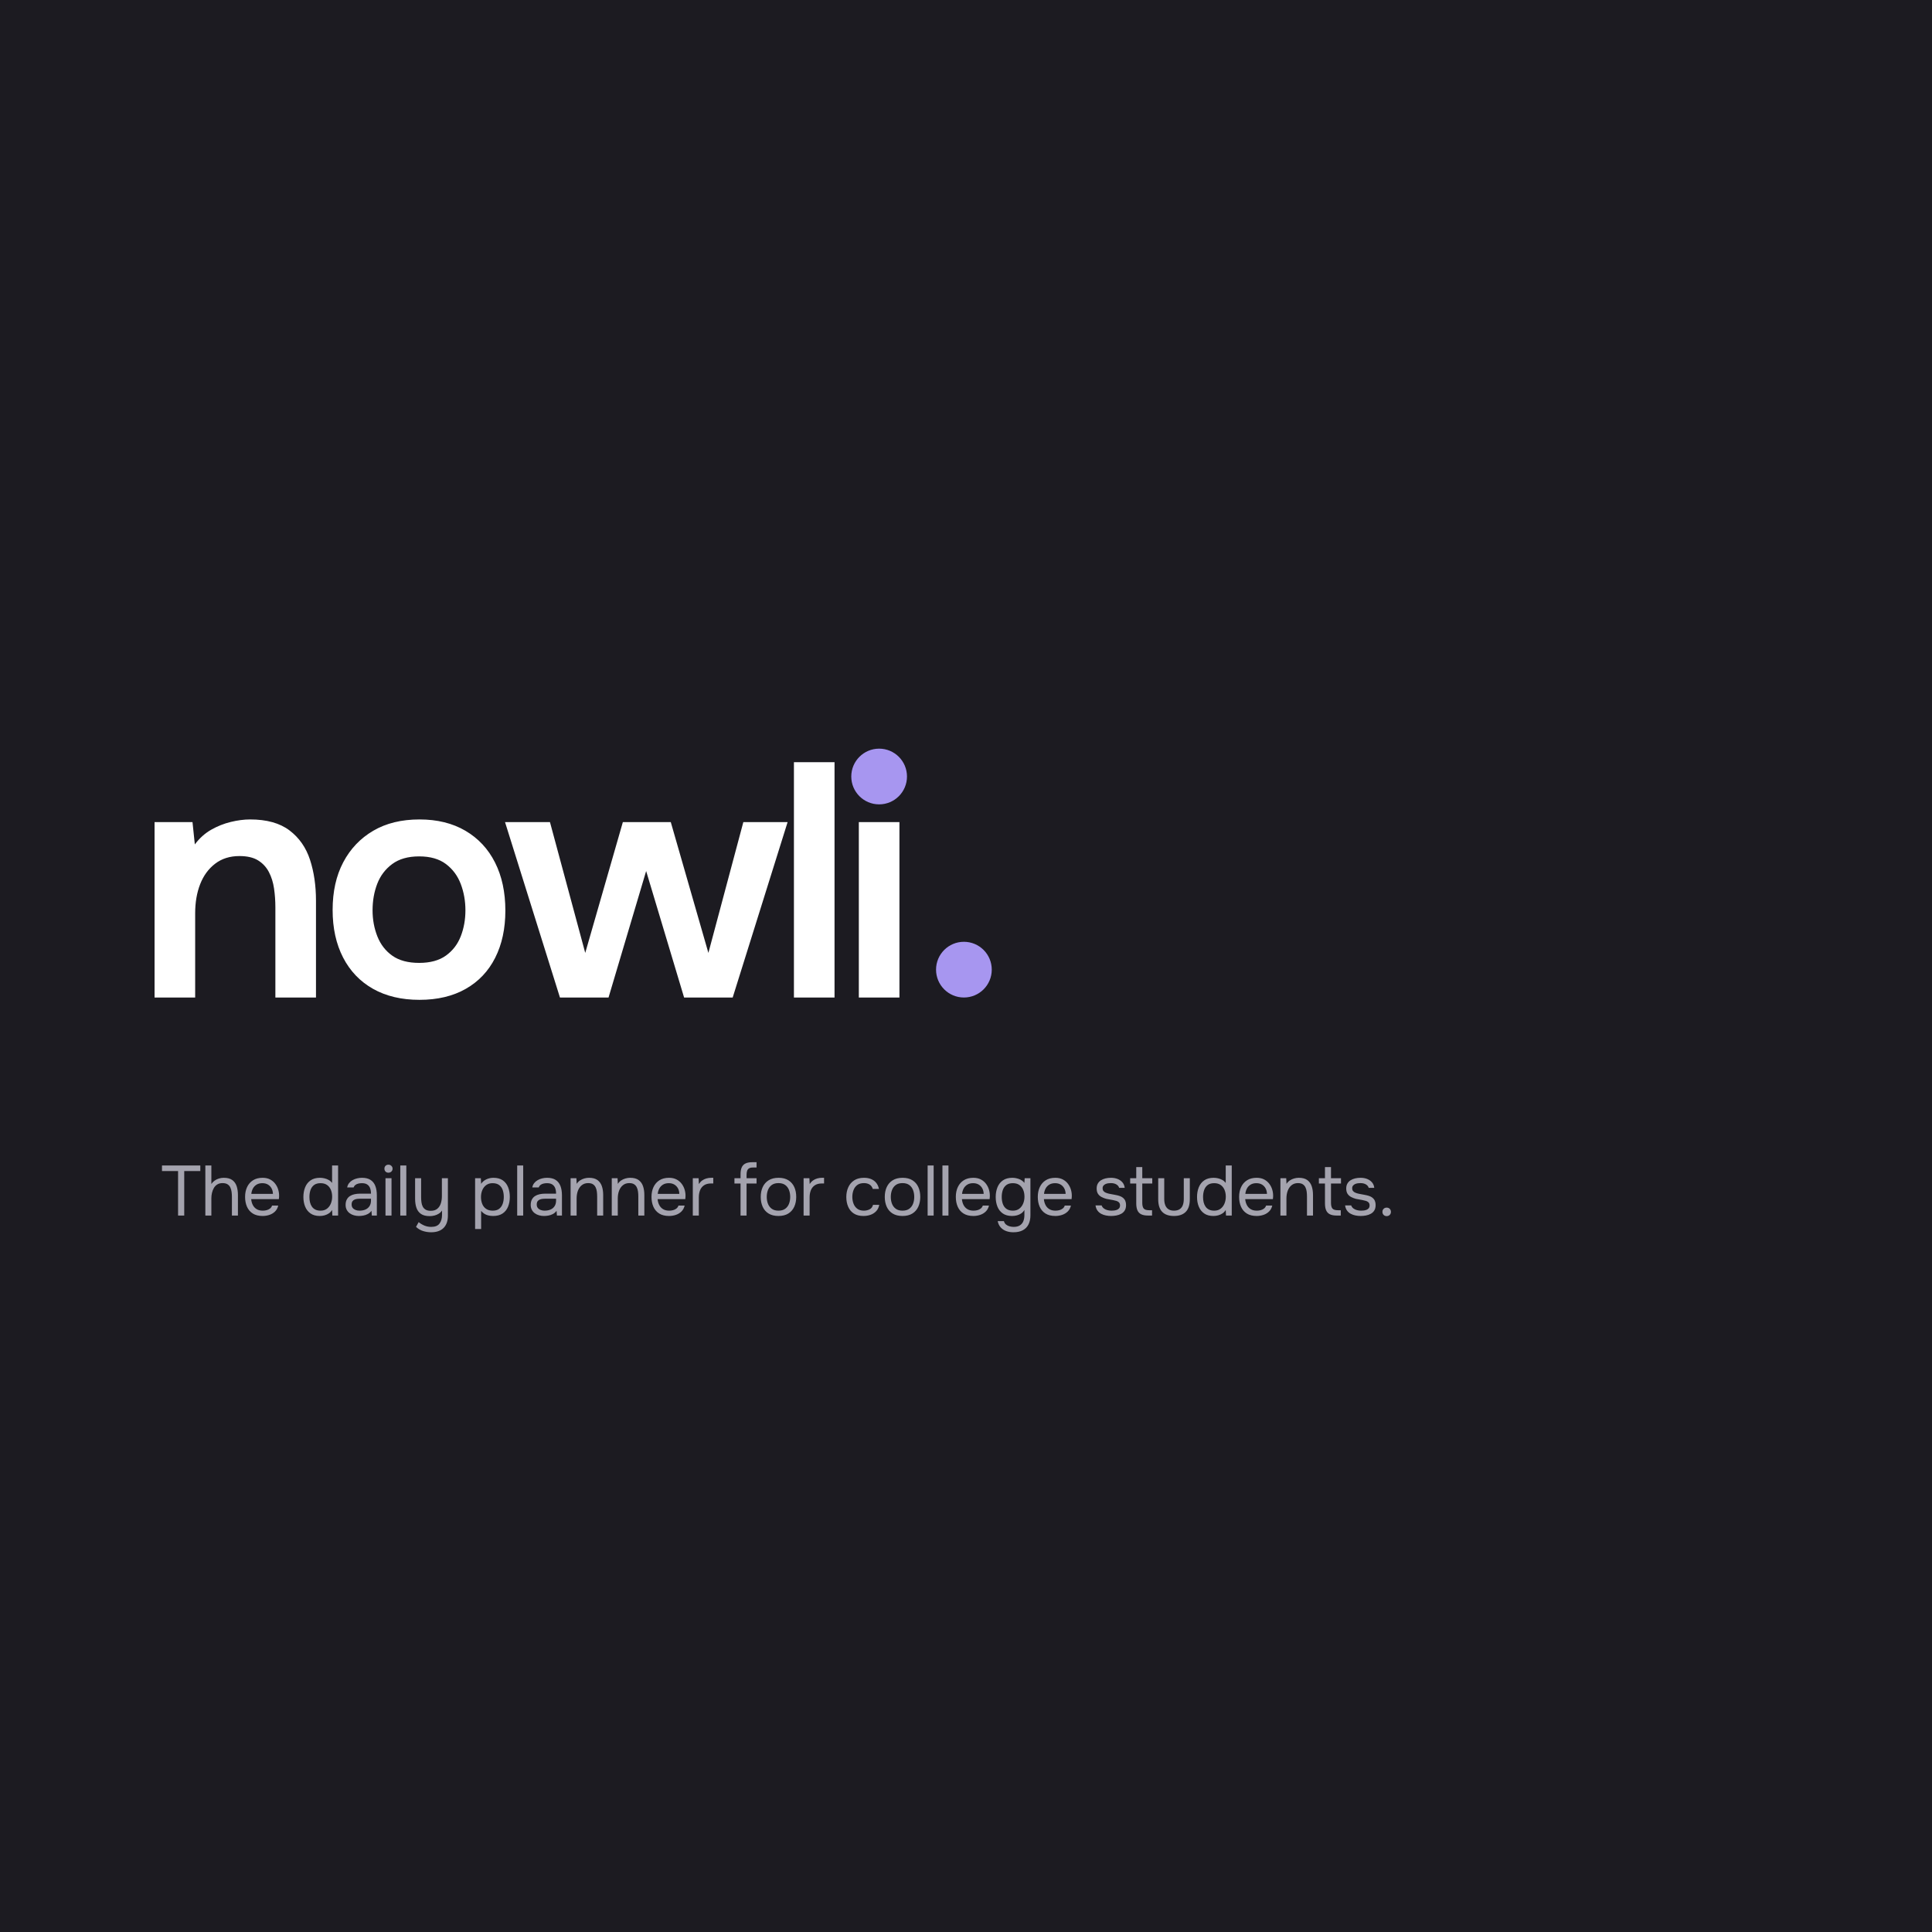
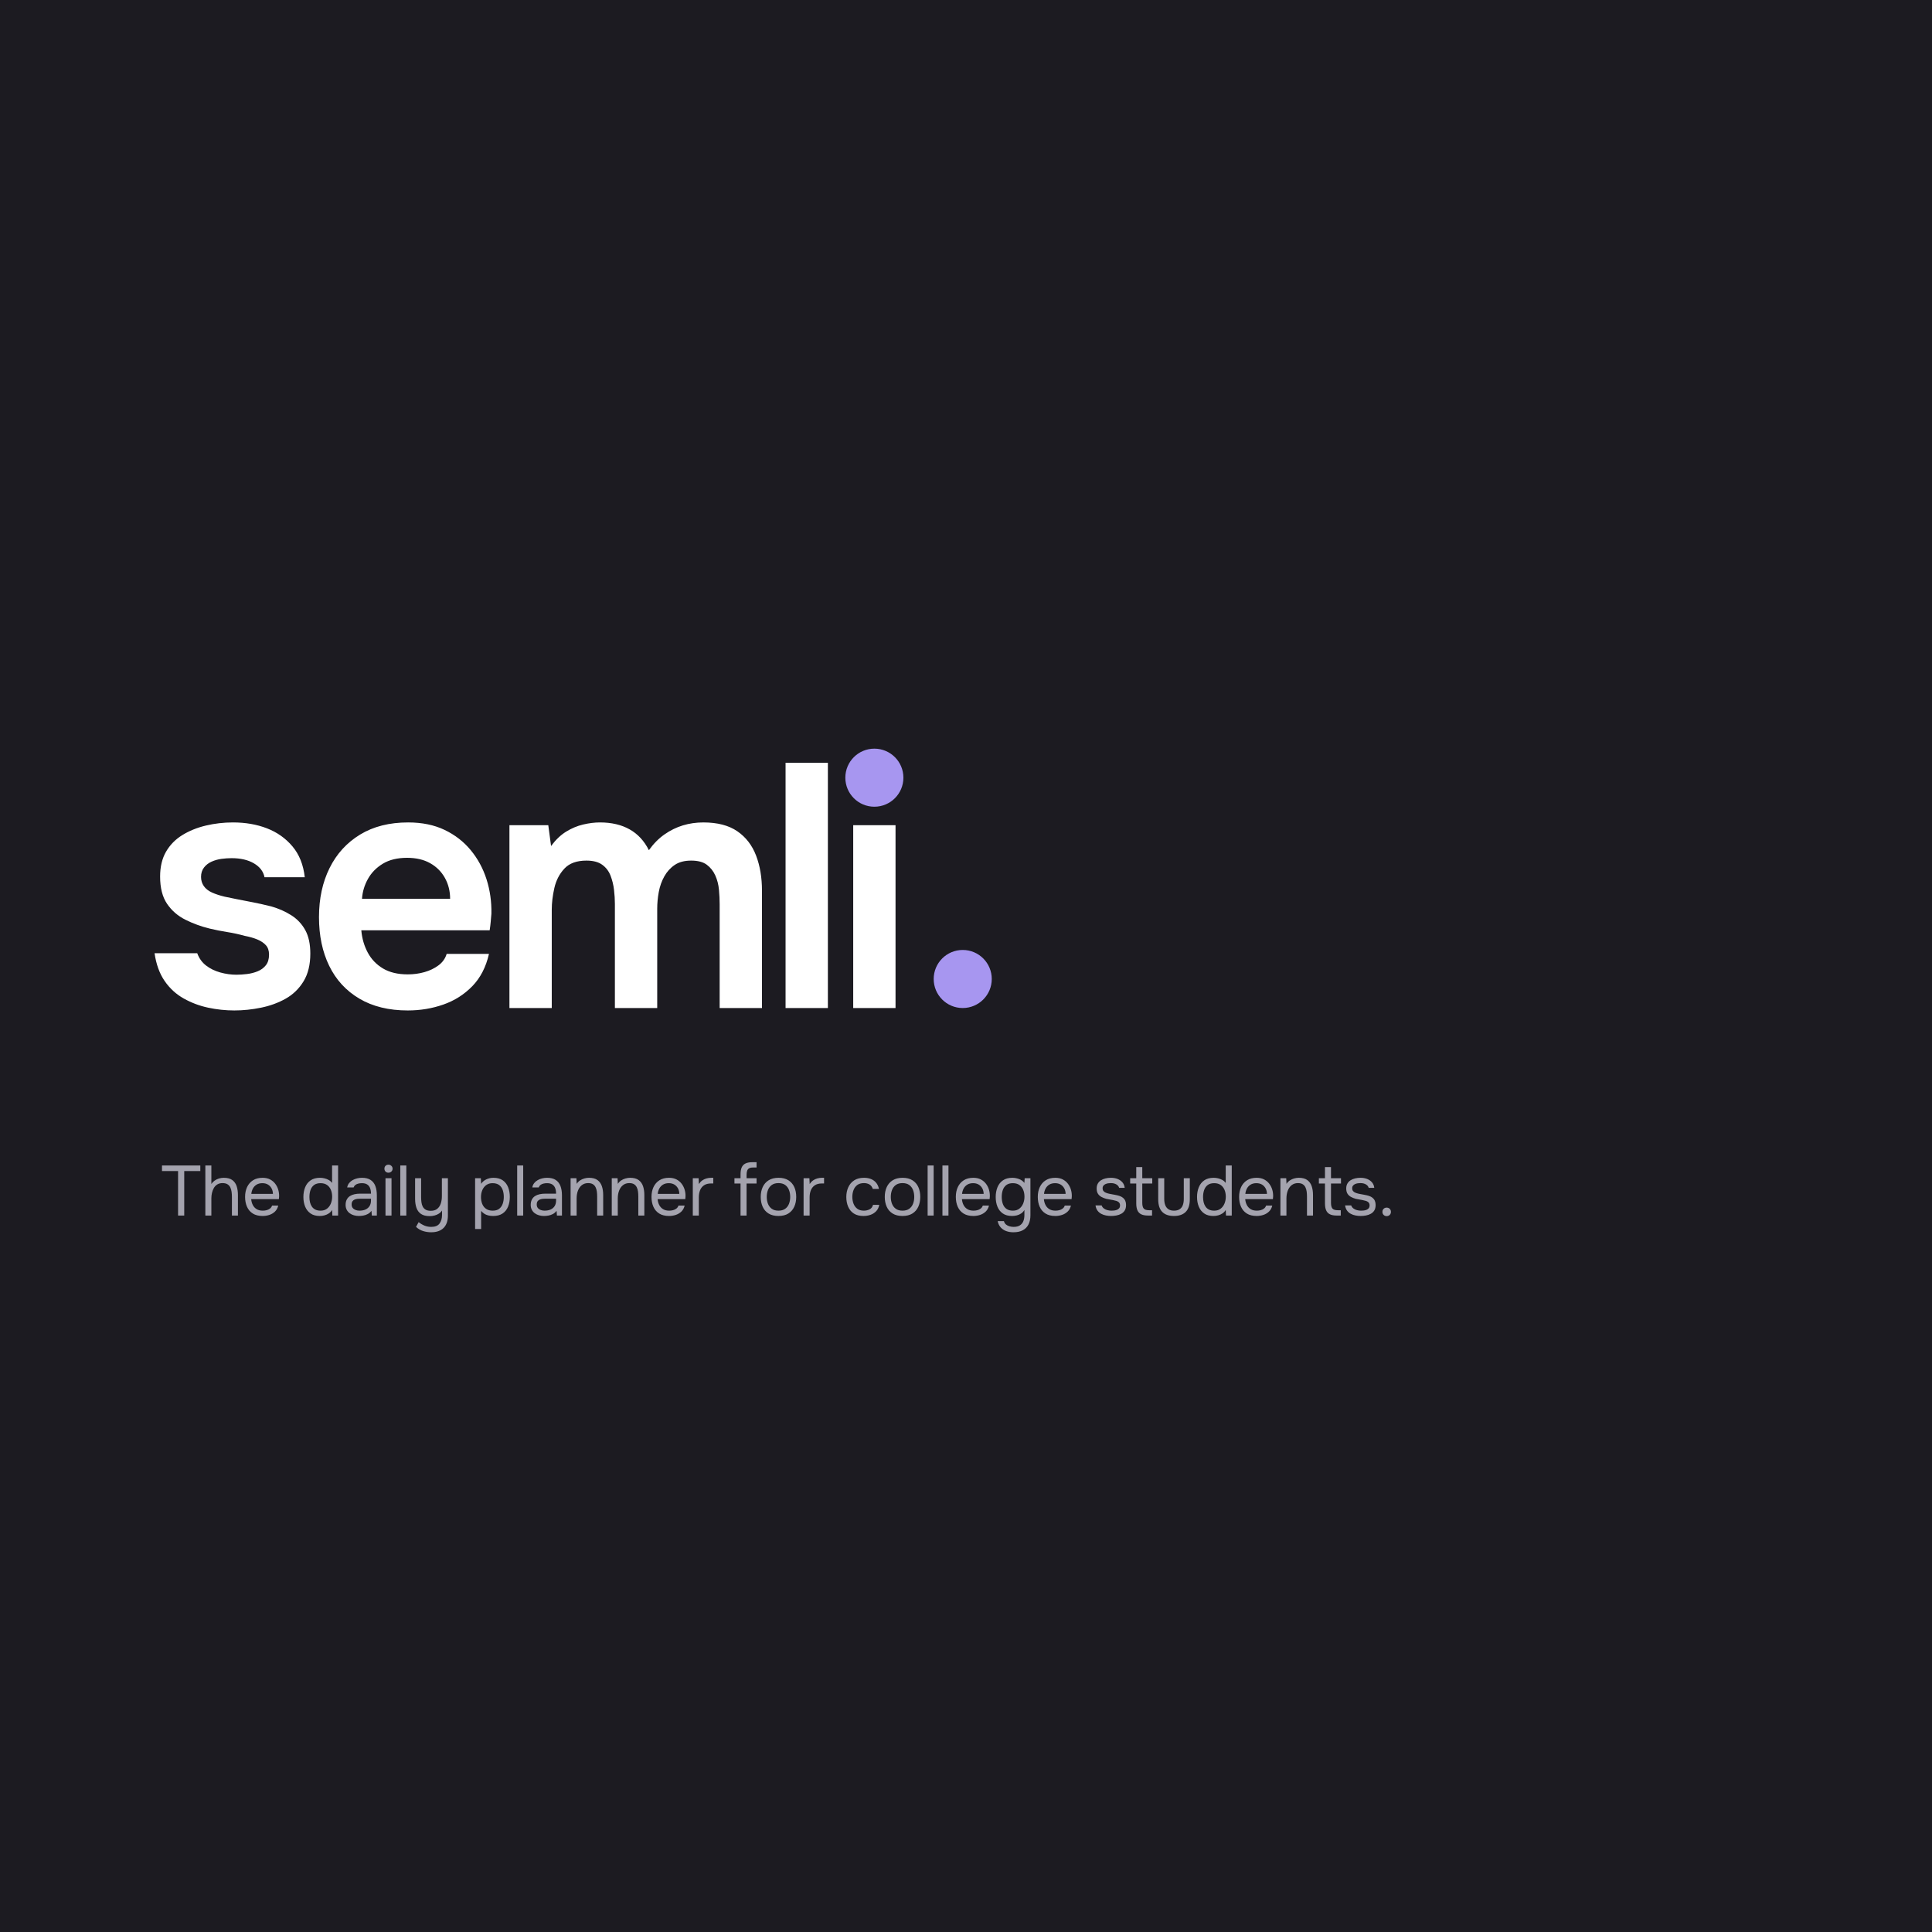
<svg xmlns="http://www.w3.org/2000/svg" viewBox="0 0 1200 1200" width="1200" height="1200">
  <rect width="1200" height="1200" fill="#1C1B21" />
-   <g transform="translate(96.00 465.00) scale(0.206727) translate(-59.00 747.70)">
-     <path d="M59.0 0V-527H173.0L180.0 -460Q201.0 -488 229.0 -504.0Q257.0 -520 288.0 -527.5Q319.0 -535 346.0 -535Q421.0 -535 464.5 -502.0Q508.0 -469 526.0 -414.0Q544.0 -359 544.0 -291V0H422.0V-271Q422.0 -300 418.0 -327.5Q414.0 -355 402.5 -377.0Q391.0 -399 370.0 -412.0Q349.0 -425 314.0 -425Q271.0 -425 241.0 -402.0Q211.0 -379 196.0 -340.5Q181.0 -302 181.0 -253V0Z M855.0 7Q774.0 7 715.5 -26.0Q657.0 -59 625.5 -120.0Q594.0 -181 594.0 -263Q594.0 -346 626.0 -406.5Q658.0 -467 716.0 -501.0Q774.0 -535 855.0 -535Q935.0 -535 993.0 -501.0Q1051.0 -467 1082.0 -405.5Q1113.0 -344 1113.0 -261Q1113.0 -180 1082.5 -119.5Q1052.0 -59 994.0 -26.0Q936.0 7 855.0 7ZM854.0 -104Q904.0 -104 934.5 -126.0Q965.0 -148 979.0 -184.0Q993.0 -220 993.0 -262Q993.0 -304 979.0 -341.0Q965.0 -378 934.5 -401.0Q904.0 -424 854.0 -424Q804.0 -424 773.0 -401.0Q742.0 -378 728.0 -341.5Q714.0 -305 714.0 -262Q714.0 -220 728.5 -183.5Q743.0 -147 773.5 -125.5Q804.0 -104 854.0 -104Z M1277.0 0 1112.0 -527H1247.0L1353.0 -134L1466.0 -527H1610.0L1723.0 -134L1828.0 -527H1961.0L1796.0 0H1650.0L1536.0 -380L1423.0 0Z M1980.0 0V-707H2102.0V0Z M2175.0 0V-527H2297.0V0Z" fill="#FFFFFF" />
-     <circle cx="2236.0" cy="-664.0" r="83.7" fill="#A796F0" />
-     <circle cx="2490.7" cy="-83.7" r="83.7" fill="#A796F0" />
+   <g transform="translate(96.00 465.00) scale(0.215464) translate(-31.00 747.70)">
+     <path d="M261.0 7Q223.0 7 185.5 -1.0Q148.0 -9 115.0 -27.5Q82.0 -46 60.0 -78.0Q38.0 -110 31.0 -158H154.0Q162.0 -136 179.5 -122.5Q197.0 -109 220.5 -102.5Q244.0 -96 267.0 -96Q281.0 -96 297.5 -98.0Q314.0 -100 328.5 -106.0Q343.0 -112 352.0 -123.5Q361.0 -135 361.0 -154Q361.0 -171 352.0 -181.0Q343.0 -191 327.5 -197.5Q312.0 -204 291.0 -208Q266.0 -215 240.5 -219.0Q215.0 -223 190.0 -229Q153.0 -238 120.0 -254.5Q87.0 -271 67.0 -300.5Q47.0 -330 47.0 -379Q47.0 -421 64.0 -450.5Q81.0 -480 111.0 -498.5Q141.0 -517 179.0 -526.0Q217.0 -535 257.0 -535Q311.0 -535 355.0 -518.0Q399.0 -501 428.5 -466.0Q458.0 -431 464.0 -377H348.0Q343.0 -402 317.5 -417.0Q292.0 -432 253.0 -432Q239.0 -432 224.0 -430.0Q209.0 -428 195.5 -422.0Q182.0 -416 173.5 -405.0Q165.0 -394 165.0 -378Q165.0 -363 173.0 -351.5Q181.0 -340 196.5 -333.0Q212.0 -326 233.0 -321Q266.0 -314 303.0 -307.0Q340.0 -300 367.0 -293Q399.0 -284 425.0 -267.5Q451.0 -251 465.5 -224.5Q480.0 -198 480.0 -157Q480.0 -109 460.5 -77.0Q441.0 -45 409.0 -27.0Q377.0 -9 338.0 -1.0Q299.0 7 261.0 7Z M761.0 7Q679.0 7 621.5 -27.0Q564.0 -61 534.5 -121.5Q505.0 -182 505.0 -262Q505.0 -342 535.5 -403.5Q566.0 -465 623.5 -500.0Q681.0 -535 762.0 -535Q822.0 -535 867.0 -513.5Q912.0 -492 942.5 -455.0Q973.0 -418 988.0 -371.0Q1003.0 -324 1002.0 -272Q1001.0 -260 1000.0 -248.5Q999.0 -237 997.0 -224H627.0Q630.0 -189 645.5 -160.0Q661.0 -131 689.5 -114.0Q718.0 -97 761.0 -97Q786.0 -97 809.0 -103.5Q832.0 -110 849.5 -123.0Q867.0 -136 873.0 -156H995.0Q982.0 -99 947.0 -63.0Q912.0 -27 863.5 -10.0Q815.0 7 761.0 7ZM883.0 -315Q883.0 -348 868.0 -375.0Q853.0 -402 825.5 -417.5Q798.0 -433 759.0 -433Q717.0 -433 689.0 -416.0Q661.0 -399 646.0 -372.0Q631.0 -345 629.0 -315Z M1054.0 0V-527H1166.0L1174.0 -467Q1194.0 -494 1217.5 -508.5Q1241.0 -523 1266.5 -529.0Q1292.0 -535 1315.0 -535Q1365.0 -535 1400.5 -515.0Q1436.0 -495 1456.0 -455Q1476.0 -483 1501.0 -500.5Q1526.0 -518 1554.0 -526.5Q1582.0 -535 1613.0 -535Q1674.0 -535 1711.0 -509.5Q1748.0 -484 1765.0 -439.5Q1782.0 -395 1782.0 -338V0H1660.0V-299Q1660.0 -319 1658.0 -341.0Q1656.0 -363 1647.5 -382.0Q1639.0 -401 1623.0 -413.0Q1607.0 -425 1578.0 -425Q1549.0 -425 1530.5 -412.5Q1512.0 -400 1500.5 -379.5Q1489.0 -359 1484.5 -334.5Q1480.0 -310 1480.0 -286V0H1358.0V-300Q1358.0 -319 1355.5 -340.5Q1353.0 -362 1345.5 -381.5Q1338.0 -401 1321.5 -413.0Q1305.0 -425 1276.0 -425Q1234.0 -425 1212.5 -402.0Q1191.0 -379 1183.5 -346.0Q1176.0 -313 1176.0 -283V0Z M1850.0 0V-707H1972.0V0Z M2045.0 0V-527H2167.0V0Z" fill="#FFFFFF" />
+     <circle cx="2106.0" cy="-664.0" r="83.7" fill="#A796F0" />
+     <circle cx="2360.7" cy="-83.7" r="83.7" fill="#A796F0" />
  </g>
  <g transform="translate(100 755)">
    <path d="M10.604 0.0V-27.632H0.616V-31.108H24.42V-27.632H14.432V0.0Z M27.544 0.0V-31.108H31.284V-19.624Q32.12 -20.856 33.33 -21.714Q34.54 -22.572 35.992 -23.012Q37.444 -23.452 38.984 -23.452Q42.372 -23.452 44.286 -22.044Q46.2 -20.636 46.992 -18.238Q47.784 -15.84 47.784 -12.76V0.0H44.044V-11.616Q44.044 -13.156 43.846 -14.674Q43.648 -16.192 43.076 -17.424Q42.504 -18.656 41.338 -19.404Q40.172 -20.152 38.192 -20.152Q36.3 -20.152 34.958 -19.316Q33.616 -18.48 32.824 -17.094Q32.032 -15.708 31.658 -14.058Q31.284 -12.408 31.284 -10.824V0.0Z M63.14 0.264Q59.444 0.264 57.024 -1.254Q54.604 -2.772 53.416 -5.456Q52.228 -8.14 52.228 -11.572Q52.228 -15.048 53.482 -17.71Q54.736 -20.372 57.156 -21.912Q59.576 -23.452 63.096 -23.452Q65.824 -23.452 67.782 -22.418Q69.74 -21.384 71.016 -19.668Q72.292 -17.952 72.864 -15.906Q73.436 -13.86 73.348 -11.792Q73.304 -11.396 73.282 -11.0Q73.26 -10.604 73.216 -10.208H56.012Q56.188 -8.184 57.024 -6.556Q57.86 -4.928 59.4 -3.982Q60.94 -3.036 63.228 -3.036Q64.372 -3.036 65.538 -3.322Q66.704 -3.608 67.65 -4.312Q68.596 -5.016 68.992 -6.204H72.82Q72.292 -3.96 70.84 -2.53Q69.388 -1.1 67.364 -0.418Q65.34 0.264 63.14 0.264ZM69.52 -13.464Q69.476 -15.444 68.64 -16.94Q67.804 -18.436 66.374 -19.272Q64.944 -20.108 62.964 -20.108Q60.808 -20.108 59.334 -19.184Q57.86 -18.26 57.068 -16.764Q56.276 -15.268 56.1 -13.464Z  M98.604 0.264Q95.128 0.264 92.884 -1.298Q90.64 -2.86 89.54 -5.522Q88.44 -8.184 88.44 -11.528Q88.44 -14.872 89.54 -17.578Q90.64 -20.284 92.928 -21.868Q95.216 -23.452 98.78 -23.452Q100.144 -23.452 101.53 -23.122Q102.916 -22.792 104.148 -22.11Q105.38 -21.428 106.26 -20.284V-31.108H110V0.0H106.436L106.26 -3.476Q105.468 -2.156 104.258 -1.342Q103.048 -0.528 101.596 -0.132Q100.144 0.264 98.604 0.264ZM99.132 -3.036Q101.464 -3.036 103.048 -4.224Q104.632 -5.412 105.468 -7.392Q106.304 -9.372 106.304 -11.704Q106.304 -14.124 105.49 -16.016Q104.676 -17.908 103.092 -19.008Q101.508 -20.108 99.088 -20.108Q96.58 -20.108 95.062 -18.964Q93.544 -17.82 92.862 -15.862Q92.18 -13.904 92.18 -11.484Q92.18 -9.724 92.554 -8.206Q92.928 -6.688 93.742 -5.522Q94.556 -4.356 95.876 -3.696Q97.196 -3.036 99.132 -3.036Z M122.892 0.264Q121.308 0.264 119.834 -0.154Q118.36 -0.572 117.194 -1.43Q116.028 -2.288 115.346 -3.586Q114.664 -4.884 114.664 -6.6Q114.664 -8.58 115.39 -9.944Q116.116 -11.308 117.348 -12.1Q118.58 -12.892 120.208 -13.244Q121.836 -13.596 123.596 -13.596H130.416Q130.416 -15.576 129.866 -17.028Q129.316 -18.48 128.084 -19.294Q126.852 -20.108 124.828 -20.108Q123.596 -20.108 122.54 -19.844Q121.484 -19.58 120.736 -19.008Q119.988 -18.436 119.636 -17.468H115.632Q115.94 -19.052 116.842 -20.174Q117.744 -21.296 119.042 -22.022Q120.34 -22.748 121.836 -23.1Q123.332 -23.452 124.828 -23.452Q128.172 -23.452 130.196 -22.11Q132.22 -20.768 133.144 -18.326Q134.068 -15.884 134.068 -12.54V0.0H130.944L130.724 -2.948Q129.756 -1.628 128.392 -0.924Q127.028 -0.22 125.598 0.022Q124.168 0.264 122.892 0.264ZM123.244 -3.036Q125.444 -3.036 127.05 -3.762Q128.656 -4.488 129.536 -5.896Q130.416 -7.304 130.416 -9.328V-10.472H123.948Q123.156 -10.472 122.188 -10.384Q121.22 -10.296 120.362 -9.966Q119.504 -9.636 118.954 -8.91Q118.404 -8.184 118.404 -6.864Q118.404 -5.544 119.086 -4.708Q119.768 -3.872 120.89 -3.454Q122.012 -3.036 123.244 -3.036Z M139.436 0.0V-23.188H143.176V0.0ZM141.284 -26.62Q140.14 -26.62 139.458 -27.324Q138.776 -28.028 138.776 -29.128Q138.776 -30.228 139.48 -30.91Q140.184 -31.592 141.284 -31.592Q142.296 -31.592 143.066 -30.888Q143.836 -30.184 143.836 -29.128Q143.836 -28.028 143.088 -27.324Q142.34 -26.62 141.284 -26.62Z M148.632 0.0V-31.108H152.372V0.0Z M167.772 10.384Q165.264 10.384 162.822 9.636Q160.38 8.888 158.4 7.04L160.028 4.092Q161.744 5.456 163.658 6.248Q165.572 7.04 167.86 7.04Q171.468 7.04 173.008 4.95Q174.548 2.86 174.548 -0.352V-3.124Q173.756 -1.936 172.546 -1.166Q171.336 -0.396 169.884 -0.022Q168.432 0.352 166.892 0.352Q163.46 0.352 161.48 -1.012Q159.5 -2.376 158.664 -4.796Q157.828 -7.216 157.828 -10.384V-23.188H161.568V-11.352Q161.568 -9.768 161.766 -8.25Q161.964 -6.732 162.58 -5.544Q163.196 -4.356 164.384 -3.652Q165.572 -2.948 167.552 -2.948Q170.06 -2.948 171.578 -4.18Q173.096 -5.412 173.778 -7.48Q174.46 -9.548 174.46 -12.056V-23.188H178.2V0.0Q178.2 2.508 177.518 4.444Q176.836 6.38 175.516 7.7Q174.196 9.02 172.26 9.702Q170.324 10.384 167.772 10.384Z  M195.096 8.36V-23.188H198.66L198.836 -19.712Q200.024 -21.516 202.07 -22.484Q204.116 -23.452 206.492 -23.452Q210.012 -23.452 212.256 -21.89Q214.5 -20.328 215.578 -17.644Q216.656 -14.96 216.656 -11.572Q216.656 -8.184 215.556 -5.5Q214.456 -2.816 212.168 -1.276Q209.88 0.264 206.316 0.264Q204.556 0.264 203.148 -0.11Q201.74 -0.484 200.684 -1.21Q199.628 -1.936 198.836 -2.904V8.36ZM206.008 -3.036Q208.56 -3.036 210.056 -4.202Q211.552 -5.368 212.234 -7.304Q212.916 -9.24 212.916 -11.572Q212.916 -13.948 212.234 -15.884Q211.552 -17.82 210.012 -18.964Q208.472 -20.108 205.92 -20.108Q203.632 -20.108 202.026 -18.942Q200.42 -17.776 199.584 -15.818Q198.748 -13.86 198.748 -11.528Q198.748 -9.108 199.54 -7.172Q200.332 -5.236 201.96 -4.136Q203.588 -3.036 206.008 -3.036Z M221.232 0.0V-31.108H224.972V0.0Z M237.864 0.264Q236.28 0.264 234.806 -0.154Q233.332 -0.572 232.166 -1.43Q231 -2.288 230.318 -3.586Q229.636 -4.884 229.636 -6.6Q229.636 -8.58 230.362 -9.944Q231.088 -11.308 232.32 -12.1Q233.552 -12.892 235.18 -13.244Q236.808 -13.596 238.568 -13.596H245.388Q245.388 -15.576 244.838 -17.028Q244.288 -18.48 243.056 -19.294Q241.824 -20.108 239.8 -20.108Q238.568 -20.108 237.512 -19.844Q236.456 -19.58 235.708 -19.008Q234.96 -18.436 234.608 -17.468H230.604Q230.912 -19.052 231.814 -20.174Q232.716 -21.296 234.014 -22.022Q235.312 -22.748 236.808 -23.1Q238.304 -23.452 239.8 -23.452Q243.144 -23.452 245.168 -22.11Q247.192 -20.768 248.116 -18.326Q249.04 -15.884 249.04 -12.54V0.0H245.916L245.696 -2.948Q244.728 -1.628 243.364 -0.924Q242 -0.22 240.57 0.022Q239.14 0.264 237.864 0.264ZM238.216 -3.036Q240.416 -3.036 242.022 -3.762Q243.628 -4.488 244.508 -5.896Q245.388 -7.304 245.388 -9.328V-10.472H238.92Q238.128 -10.472 237.16 -10.384Q236.192 -10.296 235.334 -9.966Q234.476 -9.636 233.926 -8.91Q233.376 -8.184 233.376 -6.864Q233.376 -5.544 234.058 -4.708Q234.74 -3.872 235.862 -3.454Q236.984 -3.036 238.216 -3.036Z M254.408 0.0V-23.188H258.016L258.192 -19.668Q258.984 -20.944 260.216 -21.78Q261.448 -22.616 262.922 -23.034Q264.396 -23.452 265.804 -23.452Q269.192 -23.452 271.106 -22.044Q273.02 -20.636 273.834 -18.238Q274.648 -15.84 274.648 -12.804V0.0H270.908V-11.792Q270.908 -13.42 270.71 -14.916Q270.512 -16.412 269.918 -17.6Q269.324 -18.788 268.224 -19.47Q267.124 -20.152 265.276 -20.152Q262.988 -20.152 261.382 -18.876Q259.776 -17.6 258.962 -15.444Q258.148 -13.288 258.148 -10.604V0.0Z M279.972 0.0V-23.188H283.58L283.756 -19.668Q284.548 -20.944 285.78 -21.78Q287.012 -22.616 288.486 -23.034Q289.96 -23.452 291.368 -23.452Q294.756 -23.452 296.67 -22.044Q298.584 -20.636 299.398 -18.238Q300.212 -15.84 300.212 -12.804V0.0H296.472V-11.792Q296.472 -13.42 296.274 -14.916Q296.076 -16.412 295.482 -17.6Q294.888 -18.788 293.788 -19.47Q292.688 -20.152 290.84 -20.152Q288.552 -20.152 286.946 -18.876Q285.34 -17.6 284.526 -15.444Q283.712 -13.288 283.712 -10.604V0.0Z M315.568 0.264Q311.872 0.264 309.452 -1.254Q307.032 -2.772 305.844 -5.456Q304.656 -8.14 304.656 -11.572Q304.656 -15.048 305.91 -17.71Q307.164 -20.372 309.584 -21.912Q312.004 -23.452 315.524 -23.452Q318.252 -23.452 320.21 -22.418Q322.168 -21.384 323.444 -19.668Q324.72 -17.952 325.292 -15.906Q325.864 -13.86 325.776 -11.792Q325.732 -11.396 325.71 -11.0Q325.688 -10.604 325.644 -10.208H308.44Q308.616 -8.184 309.452 -6.556Q310.288 -4.928 311.828 -3.982Q313.368 -3.036 315.656 -3.036Q316.8 -3.036 317.966 -3.322Q319.132 -3.608 320.078 -4.312Q321.024 -5.016 321.42 -6.204H325.248Q324.72 -3.96 323.268 -2.53Q321.816 -1.1 319.792 -0.418Q317.768 0.264 315.568 0.264ZM321.948 -13.464Q321.904 -15.444 321.068 -16.94Q320.232 -18.436 318.802 -19.272Q317.372 -20.108 315.392 -20.108Q313.236 -20.108 311.762 -19.184Q310.288 -18.26 309.496 -16.764Q308.704 -15.268 308.528 -13.464Z M330.308 0.0V-23.188H333.916L334.092 -19.58Q334.972 -20.944 336.138 -21.78Q337.304 -22.616 338.734 -23.034Q340.164 -23.452 341.836 -23.452Q342.144 -23.452 342.43 -23.452Q342.716 -23.452 343.024 -23.452V-19.932H341.66Q338.932 -19.932 337.238 -18.766Q335.544 -17.6 334.796 -15.642Q334.048 -13.684 334.048 -11.308V0.0Z  M359.964 0.0V-19.888H356.18V-23.188H359.964V-25.652Q359.964 -28.248 360.69 -29.898Q361.416 -31.548 363.022 -32.34Q364.628 -33.132 367.268 -33.132H369.908V-29.832H367.664Q366.08 -29.832 365.222 -29.304Q364.364 -28.776 364.034 -27.742Q363.704 -26.708 363.704 -25.212V-23.188H369.908V-19.888H363.704V0.0Z M383.504 0.264Q379.852 0.264 377.388 -1.254Q374.924 -2.772 373.714 -5.456Q372.504 -8.14 372.504 -11.572Q372.504 -15.048 373.736 -17.71Q374.968 -20.372 377.432 -21.912Q379.896 -23.452 383.592 -23.452Q387.244 -23.452 389.686 -21.912Q392.128 -20.372 393.338 -17.71Q394.548 -15.048 394.548 -11.572Q394.548 -8.14 393.316 -5.456Q392.084 -2.772 389.642 -1.254Q387.2 0.264 383.504 0.264ZM383.504 -3.036Q386.056 -3.036 387.662 -4.18Q389.268 -5.324 390.038 -7.26Q390.808 -9.196 390.808 -11.572Q390.808 -13.948 390.038 -15.906Q389.268 -17.864 387.662 -19.008Q386.056 -20.152 383.504 -20.152Q380.996 -20.152 379.39 -19.008Q377.784 -17.864 377.014 -15.906Q376.244 -13.948 376.244 -11.572Q376.244 -9.196 377.014 -7.26Q377.784 -5.324 379.39 -4.18Q380.996 -3.036 383.504 -3.036Z M399.124 0.0V-23.188H402.732L402.908 -19.58Q403.788 -20.944 404.954 -21.78Q406.12 -22.616 407.55 -23.034Q408.98 -23.452 410.652 -23.452Q410.96 -23.452 411.246 -23.452Q411.532 -23.452 411.84 -23.452V-19.932H410.476Q407.748 -19.932 406.054 -18.766Q404.36 -17.6 403.612 -15.642Q402.864 -13.684 402.864 -11.308V0.0Z  M436.304 0.264Q432.696 0.264 430.342 -1.254Q427.988 -2.772 426.822 -5.456Q425.656 -8.14 425.656 -11.528Q425.656 -14.828 426.866 -17.534Q428.076 -20.24 430.518 -21.846Q432.96 -23.452 436.656 -23.452Q439.164 -23.452 441.056 -22.66Q442.948 -21.868 444.202 -20.35Q445.456 -18.832 445.94 -16.544H442.112Q441.452 -18.48 440.022 -19.316Q438.592 -20.152 436.656 -20.152Q434.016 -20.152 432.432 -18.942Q430.848 -17.732 430.122 -15.774Q429.396 -13.816 429.396 -11.616Q429.396 -9.328 430.144 -7.37Q430.892 -5.412 432.476 -4.224Q434.06 -3.036 436.568 -3.036Q438.416 -3.036 440.066 -3.828Q441.716 -4.62 442.244 -6.644H446.116Q445.676 -4.268 444.224 -2.728Q442.772 -1.188 440.726 -0.462Q438.68 0.264 436.304 0.264Z M460.548 0.264Q456.896 0.264 454.432 -1.254Q451.968 -2.772 450.758 -5.456Q449.548 -8.14 449.548 -11.572Q449.548 -15.048 450.78 -17.71Q452.012 -20.372 454.476 -21.912Q456.94 -23.452 460.636 -23.452Q464.288 -23.452 466.73 -21.912Q469.172 -20.372 470.382 -17.71Q471.592 -15.048 471.592 -11.572Q471.592 -8.14 470.36 -5.456Q469.128 -2.772 466.686 -1.254Q464.244 0.264 460.548 0.264ZM460.548 -3.036Q463.1 -3.036 464.706 -4.18Q466.312 -5.324 467.082 -7.26Q467.852 -9.196 467.852 -11.572Q467.852 -13.948 467.082 -15.906Q466.312 -17.864 464.706 -19.008Q463.1 -20.152 460.548 -20.152Q458.04 -20.152 456.434 -19.008Q454.828 -17.864 454.058 -15.906Q453.288 -13.948 453.288 -11.572Q453.288 -9.196 454.058 -7.26Q454.828 -5.324 456.434 -4.18Q458.04 -3.036 460.548 -3.036Z M476.168 0.0V-31.108H479.908V0.0Z M485.364 0.0V-31.108H489.104V0.0Z M504.592 0.264Q500.896 0.264 498.476 -1.254Q496.056 -2.772 494.868 -5.456Q493.68 -8.14 493.68 -11.572Q493.68 -15.048 494.934 -17.71Q496.188 -20.372 498.608 -21.912Q501.028 -23.452 504.548 -23.452Q507.276 -23.452 509.234 -22.418Q511.192 -21.384 512.468 -19.668Q513.744 -17.952 514.316 -15.906Q514.888 -13.86 514.8 -11.792Q514.756 -11.396 514.734 -11.0Q514.712 -10.604 514.668 -10.208H497.464Q497.64 -8.184 498.476 -6.556Q499.312 -4.928 500.852 -3.982Q502.392 -3.036 504.68 -3.036Q505.824 -3.036 506.99 -3.322Q508.156 -3.608 509.102 -4.312Q510.048 -5.016 510.444 -6.204H514.272Q513.744 -3.96 512.292 -2.53Q510.84 -1.1 508.816 -0.418Q506.792 0.264 504.592 0.264ZM510.972 -13.464Q510.928 -15.444 510.092 -16.94Q509.256 -18.436 507.826 -19.272Q506.396 -20.108 504.416 -20.108Q502.26 -20.108 500.786 -19.184Q499.312 -18.26 498.52 -16.764Q497.728 -15.268 497.552 -13.464Z M529.408 10.384Q527.032 10.384 525.008 9.658Q522.984 8.932 521.576 7.392Q520.168 5.852 519.684 3.476H523.556Q523.908 4.796 524.876 5.588Q525.844 6.38 527.12 6.71Q528.396 7.04 529.628 7.04Q532.004 7.04 533.478 6.094Q534.952 5.148 535.612 3.498Q536.272 1.848 536.272 -0.264V-3.476Q535.524 -2.156 534.292 -1.32Q533.06 -0.484 531.608 -0.11Q530.156 0.264 528.616 0.264Q525.096 0.264 522.852 -1.298Q520.608 -2.86 519.53 -5.522Q518.452 -8.184 518.452 -11.528Q518.452 -14.872 519.552 -17.578Q520.652 -20.284 522.94 -21.868Q525.228 -23.452 528.792 -23.452Q530.816 -23.452 532.884 -22.704Q534.952 -21.956 536.272 -20.284L536.448 -23.188H540.012V-0.176Q540.012 3.08 538.846 5.456Q537.68 7.832 535.326 9.108Q532.972 10.384 529.408 10.384ZM529.144 -3.036Q531.476 -3.036 533.06 -4.224Q534.644 -5.412 535.48 -7.392Q536.316 -9.372 536.316 -11.704Q536.316 -14.124 535.502 -16.016Q534.688 -17.908 533.104 -19.008Q531.52 -20.108 529.1 -20.108Q526.592 -20.108 525.074 -18.964Q523.556 -17.82 522.874 -15.884Q522.192 -13.948 522.192 -11.572Q522.192 -9.108 522.896 -7.172Q523.6 -5.236 525.14 -4.136Q526.68 -3.036 529.144 -3.036Z M555.5 0.264Q551.804 0.264 549.384 -1.254Q546.964 -2.772 545.776 -5.456Q544.588 -8.14 544.588 -11.572Q544.588 -15.048 545.842 -17.71Q547.096 -20.372 549.516 -21.912Q551.936 -23.452 555.456 -23.452Q558.184 -23.452 560.142 -22.418Q562.1 -21.384 563.376 -19.668Q564.652 -17.952 565.224 -15.906Q565.796 -13.86 565.708 -11.792Q565.664 -11.396 565.642 -11.0Q565.62 -10.604 565.576 -10.208H548.372Q548.548 -8.184 549.384 -6.556Q550.22 -4.928 551.76 -3.982Q553.3 -3.036 555.588 -3.036Q556.732 -3.036 557.898 -3.322Q559.064 -3.608 560.01 -4.312Q560.956 -5.016 561.352 -6.204H565.18Q564.652 -3.96 563.2 -2.53Q561.748 -1.1 559.724 -0.418Q557.7 0.264 555.5 0.264ZM561.88 -13.464Q561.836 -15.444 561.0 -16.94Q560.164 -18.436 558.734 -19.272Q557.304 -20.108 555.324 -20.108Q553.168 -20.108 551.694 -19.184Q550.22 -18.26 549.428 -16.764Q548.636 -15.268 548.46 -13.464Z  M590.128 0.264Q588.544 0.264 586.938 -0.044Q585.332 -0.352 583.946 -1.1Q582.56 -1.848 581.636 -3.124Q580.712 -4.4 580.448 -6.292H584.232Q584.672 -5.104 585.662 -4.378Q586.652 -3.652 587.906 -3.344Q589.16 -3.036 590.304 -3.036Q591.008 -3.036 591.932 -3.124Q592.856 -3.212 593.714 -3.542Q594.572 -3.872 595.122 -4.532Q595.672 -5.192 595.672 -6.38Q595.672 -7.26 595.276 -7.832Q594.88 -8.404 594.176 -8.778Q593.472 -9.152 592.46 -9.328Q591.14 -9.68 589.776 -9.878Q588.412 -10.076 587.092 -10.384Q585.508 -10.824 584.144 -11.55Q582.78 -12.276 581.966 -13.53Q581.152 -14.784 581.152 -16.808Q581.152 -18.524 581.834 -19.778Q582.516 -21.032 583.748 -21.846Q584.98 -22.66 586.586 -23.056Q588.192 -23.452 590.04 -23.452Q592.328 -23.452 594.154 -22.726Q595.98 -22.0 597.168 -20.614Q598.356 -19.228 598.576 -17.204H595.1Q594.792 -18.48 593.428 -19.316Q592.064 -20.152 589.952 -20.152Q589.248 -20.152 588.368 -20.042Q587.488 -19.932 586.696 -19.58Q585.904 -19.228 585.376 -18.59Q584.848 -17.952 584.848 -16.896Q584.848 -15.928 585.354 -15.268Q585.86 -14.608 586.784 -14.212Q587.708 -13.816 588.896 -13.552Q590.436 -13.244 592.284 -12.914Q594.132 -12.584 595.188 -12.232Q596.596 -11.792 597.542 -11.0Q598.488 -10.208 598.95 -9.108Q599.412 -8.008 599.412 -6.556Q599.412 -4.488 598.598 -3.168Q597.784 -1.848 596.42 -1.1Q595.056 -0.352 593.406 -0.044Q591.756 0.264 590.128 0.264Z M613.052 0.0Q610.412 0.0 608.806 -0.792Q607.2 -1.584 606.474 -3.256Q605.748 -4.928 605.748 -7.48V-19.888H601.964V-23.188H605.748V-30.096H609.488V-23.188H615.692V-19.888H609.488V-7.876Q609.488 -5.5 610.346 -4.4Q611.204 -3.3 613.844 -3.3H615.56V0.0Z M629.156 0.264Q624.36 0.264 621.874 -2.288Q619.388 -4.84 619.388 -10.12V-23.188H623.128V-10.296Q623.128 -8.008 623.788 -6.38Q624.448 -4.752 625.79 -3.894Q627.132 -3.036 629.156 -3.036Q631.268 -3.036 632.632 -3.894Q633.996 -4.752 634.634 -6.38Q635.272 -8.008 635.272 -10.296V-23.188H639.012V-10.12Q639.012 -4.84 636.482 -2.288Q633.952 0.264 629.156 0.264Z M653.664 0.264Q650.188 0.264 647.944 -1.298Q645.7 -2.86 644.6 -5.522Q643.5 -8.184 643.5 -11.528Q643.5 -14.872 644.6 -17.578Q645.7 -20.284 647.988 -21.868Q650.276 -23.452 653.84 -23.452Q655.204 -23.452 656.59 -23.122Q657.976 -22.792 659.208 -22.11Q660.44 -21.428 661.32 -20.284V-31.108H665.06V0.0H661.496L661.32 -3.476Q660.528 -2.156 659.318 -1.342Q658.108 -0.528 656.656 -0.132Q655.204 0.264 653.664 0.264ZM654.192 -3.036Q656.524 -3.036 658.108 -4.224Q659.692 -5.412 660.528 -7.392Q661.364 -9.372 661.364 -11.704Q661.364 -14.124 660.55 -16.016Q659.736 -17.908 658.152 -19.008Q656.568 -20.108 654.148 -20.108Q651.64 -20.108 650.122 -18.964Q648.604 -17.82 647.922 -15.862Q647.24 -13.904 647.24 -11.484Q647.24 -9.724 647.614 -8.206Q647.988 -6.688 648.802 -5.522Q649.616 -4.356 650.936 -3.696Q652.256 -3.036 654.192 -3.036Z M680.548 0.264Q676.852 0.264 674.432 -1.254Q672.012 -2.772 670.824 -5.456Q669.636 -8.14 669.636 -11.572Q669.636 -15.048 670.89 -17.71Q672.144 -20.372 674.564 -21.912Q676.984 -23.452 680.504 -23.452Q683.232 -23.452 685.19 -22.418Q687.148 -21.384 688.424 -19.668Q689.7 -17.952 690.272 -15.906Q690.844 -13.86 690.756 -11.792Q690.712 -11.396 690.69 -11.0Q690.668 -10.604 690.624 -10.208H673.42Q673.596 -8.184 674.432 -6.556Q675.268 -4.928 676.808 -3.982Q678.348 -3.036 680.636 -3.036Q681.78 -3.036 682.946 -3.322Q684.112 -3.608 685.058 -4.312Q686.004 -5.016 686.4 -6.204H690.228Q689.7 -3.96 688.248 -2.53Q686.796 -1.1 684.772 -0.418Q682.748 0.264 680.548 0.264ZM686.928 -13.464Q686.884 -15.444 686.048 -16.94Q685.212 -18.436 683.782 -19.272Q682.352 -20.108 680.372 -20.108Q678.216 -20.108 676.742 -19.184Q675.268 -18.26 674.476 -16.764Q673.684 -15.268 673.508 -13.464Z M695.288 0.0V-23.188H698.896L699.072 -19.668Q699.864 -20.944 701.096 -21.78Q702.328 -22.616 703.802 -23.034Q705.276 -23.452 706.684 -23.452Q710.072 -23.452 711.986 -22.044Q713.9 -20.636 714.714 -18.238Q715.528 -15.84 715.528 -12.804V0.0H711.788V-11.792Q711.788 -13.42 711.59 -14.916Q711.392 -16.412 710.798 -17.6Q710.204 -18.788 709.104 -19.47Q708.004 -20.152 706.156 -20.152Q703.868 -20.152 702.262 -18.876Q700.656 -17.6 699.842 -15.444Q699.028 -13.288 699.028 -10.604V0.0Z M730.268 0.0Q727.628 0.0 726.022 -0.792Q724.416 -1.584 723.69 -3.256Q722.964 -4.928 722.964 -7.48V-19.888H719.18V-23.188H722.964V-30.096H726.704V-23.188H732.908V-19.888H726.704V-7.876Q726.704 -5.5 727.562 -4.4Q728.42 -3.3 731.06 -3.3H732.776V0.0Z M745.14 0.264Q743.556 0.264 741.95 -0.044Q740.344 -0.352 738.958 -1.1Q737.572 -1.848 736.648 -3.124Q735.724 -4.4 735.46 -6.292H739.244Q739.684 -5.104 740.674 -4.378Q741.664 -3.652 742.918 -3.344Q744.172 -3.036 745.316 -3.036Q746.02 -3.036 746.944 -3.124Q747.868 -3.212 748.726 -3.542Q749.584 -3.872 750.134 -4.532Q750.684 -5.192 750.684 -6.38Q750.684 -7.26 750.288 -7.832Q749.892 -8.404 749.188 -8.778Q748.484 -9.152 747.472 -9.328Q746.152 -9.68 744.788 -9.878Q743.424 -10.076 742.104 -10.384Q740.52 -10.824 739.156 -11.55Q737.792 -12.276 736.978 -13.53Q736.164 -14.784 736.164 -16.808Q736.164 -18.524 736.846 -19.778Q737.528 -21.032 738.76 -21.846Q739.992 -22.66 741.598 -23.056Q743.204 -23.452 745.052 -23.452Q747.34 -23.452 749.166 -22.726Q750.992 -22.0 752.18 -20.614Q753.368 -19.228 753.588 -17.204H750.112Q749.804 -18.48 748.44 -19.316Q747.076 -20.152 744.964 -20.152Q744.26 -20.152 743.38 -20.042Q742.5 -19.932 741.708 -19.58Q740.916 -19.228 740.388 -18.59Q739.86 -17.952 739.86 -16.896Q739.86 -15.928 740.366 -15.268Q740.872 -14.608 741.796 -14.212Q742.72 -13.816 743.908 -13.552Q745.448 -13.244 747.296 -12.914Q749.144 -12.584 750.2 -12.232Q751.608 -11.792 752.554 -11.0Q753.5 -10.208 753.962 -9.108Q754.424 -8.008 754.424 -6.556Q754.424 -4.488 753.61 -3.168Q752.796 -1.848 751.432 -1.1Q750.068 -0.352 748.418 -0.044Q746.768 0.264 745.14 0.264Z M761.288 0.352Q760.144 0.352 759.396 -0.396Q758.648 -1.144 758.648 -2.288Q758.648 -3.432 759.396 -4.18Q760.144 -4.928 761.288 -4.928Q762.432 -4.928 763.18 -4.18Q763.928 -3.432 763.928 -2.288Q763.928 -1.144 763.18 -0.396Q762.432 0.352 761.288 0.352Z" fill="#A4A3AE" />
  </g>
</svg>
